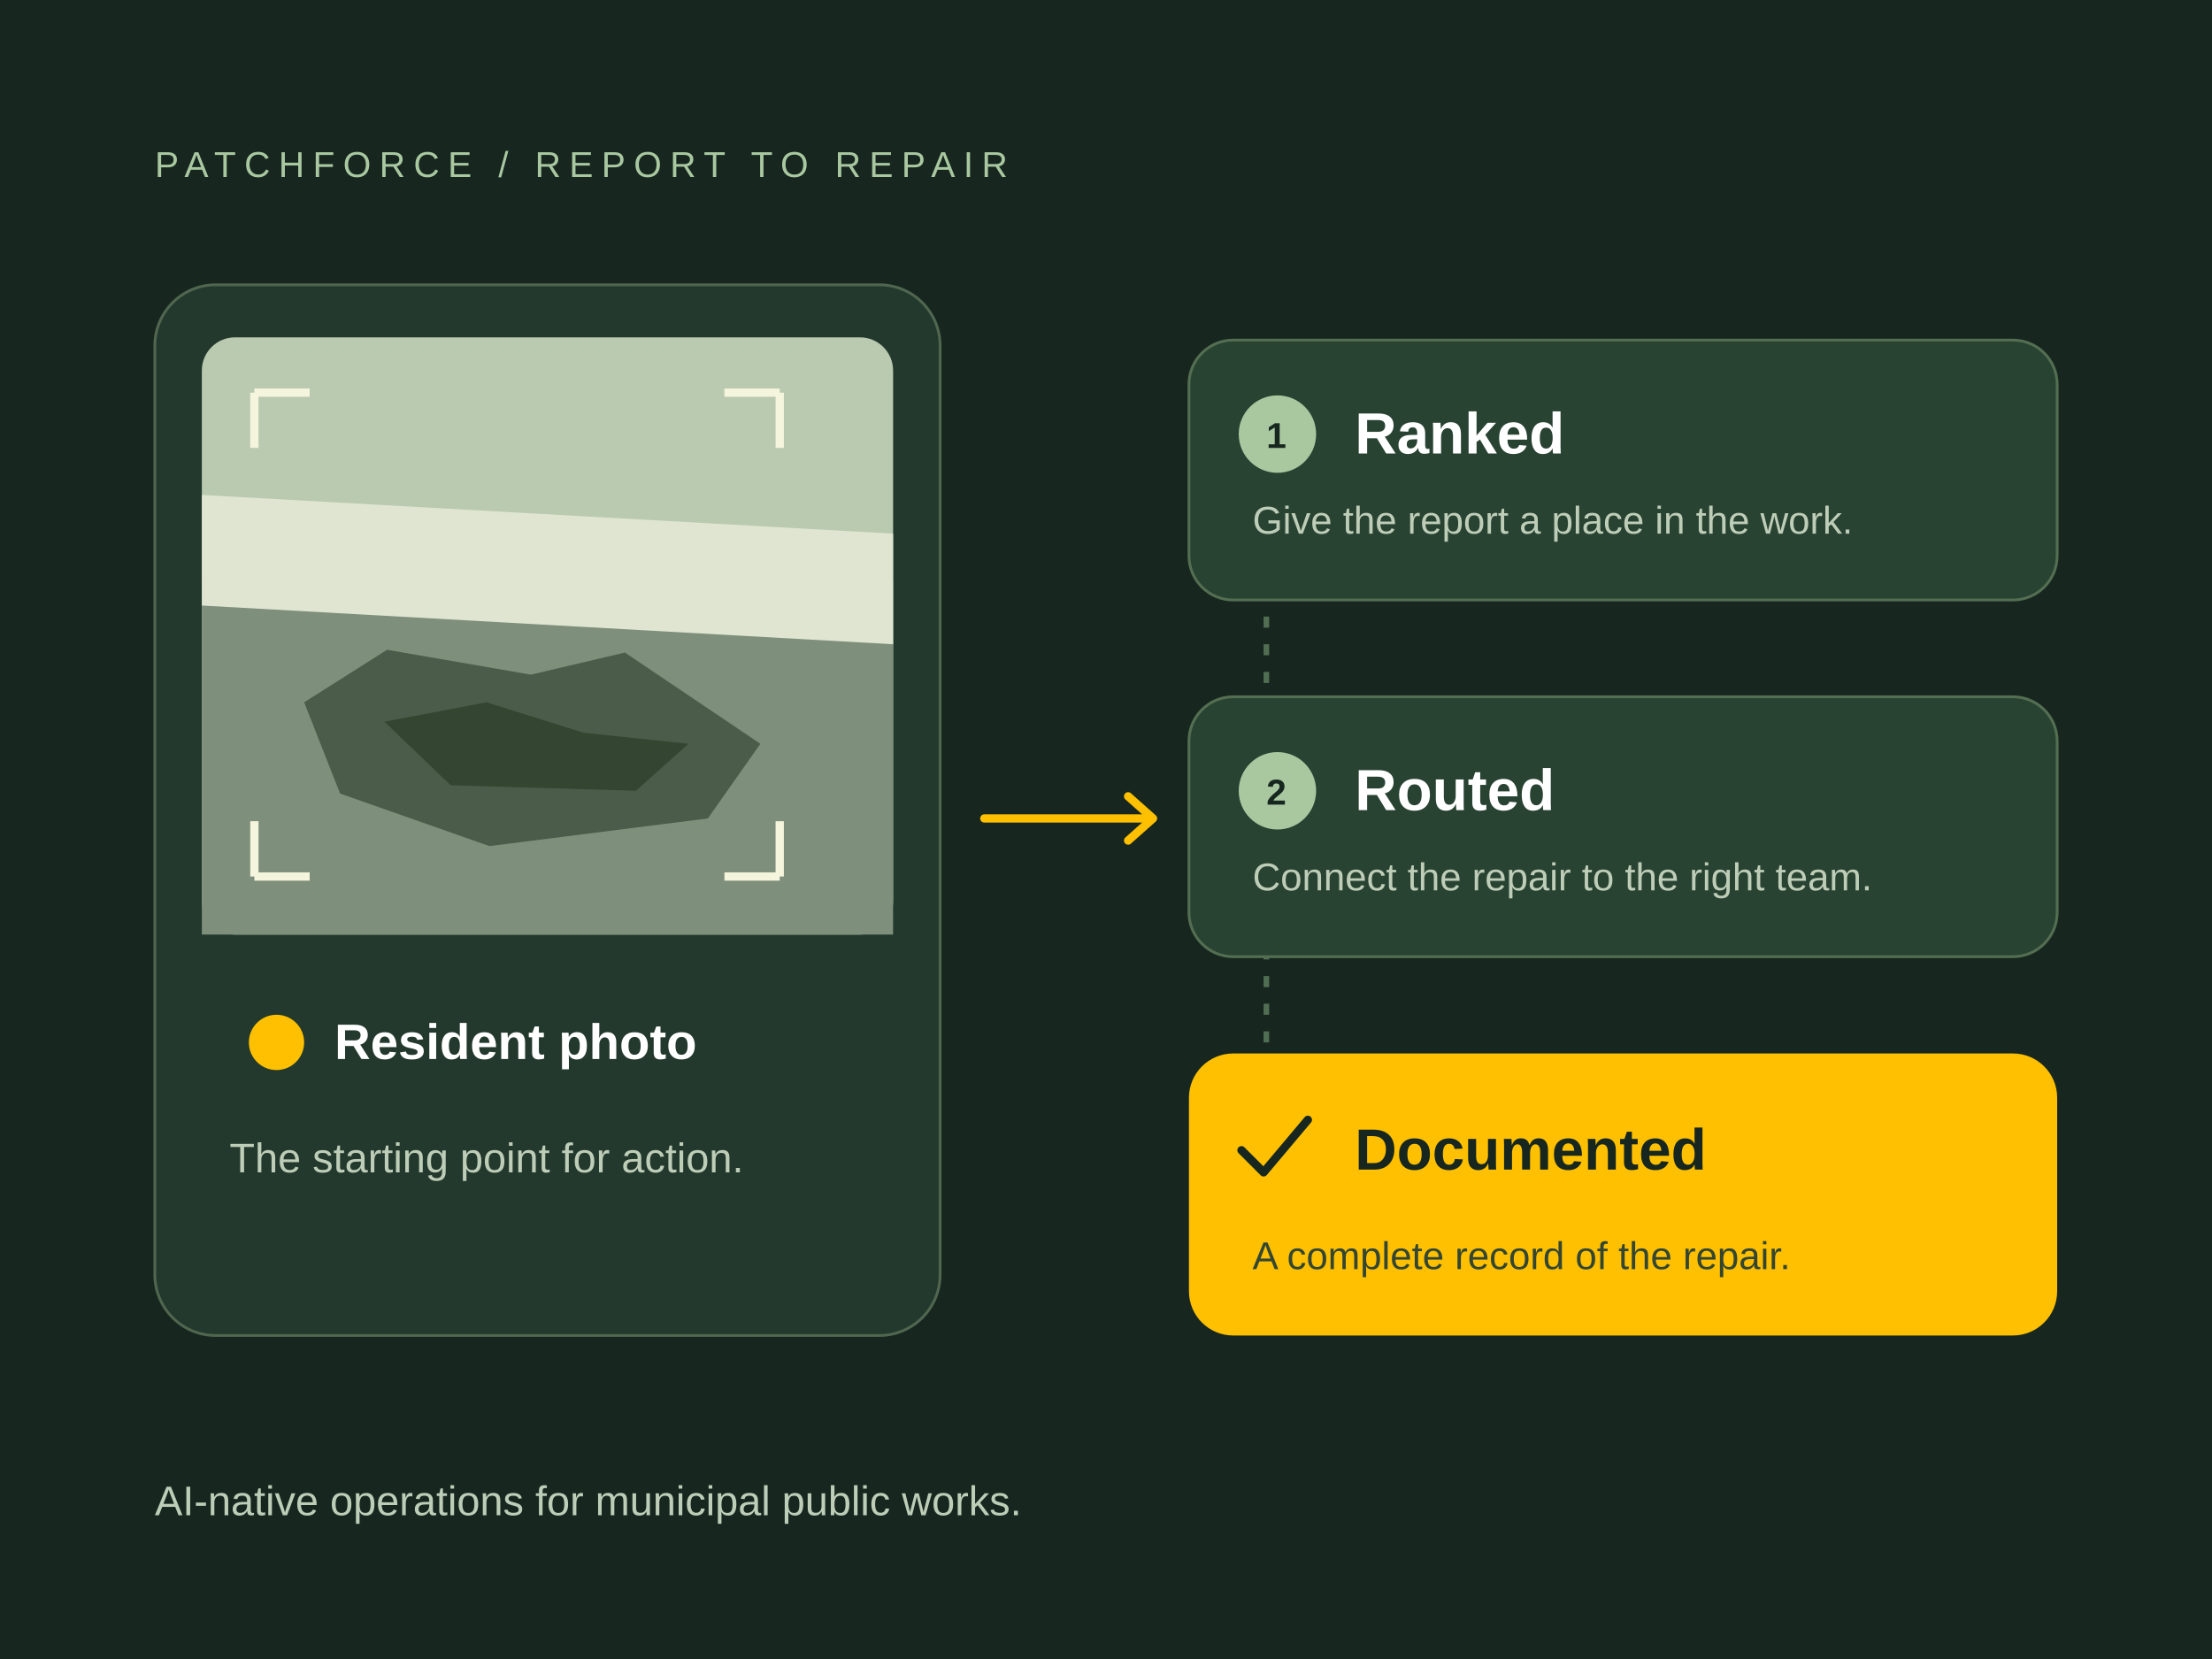
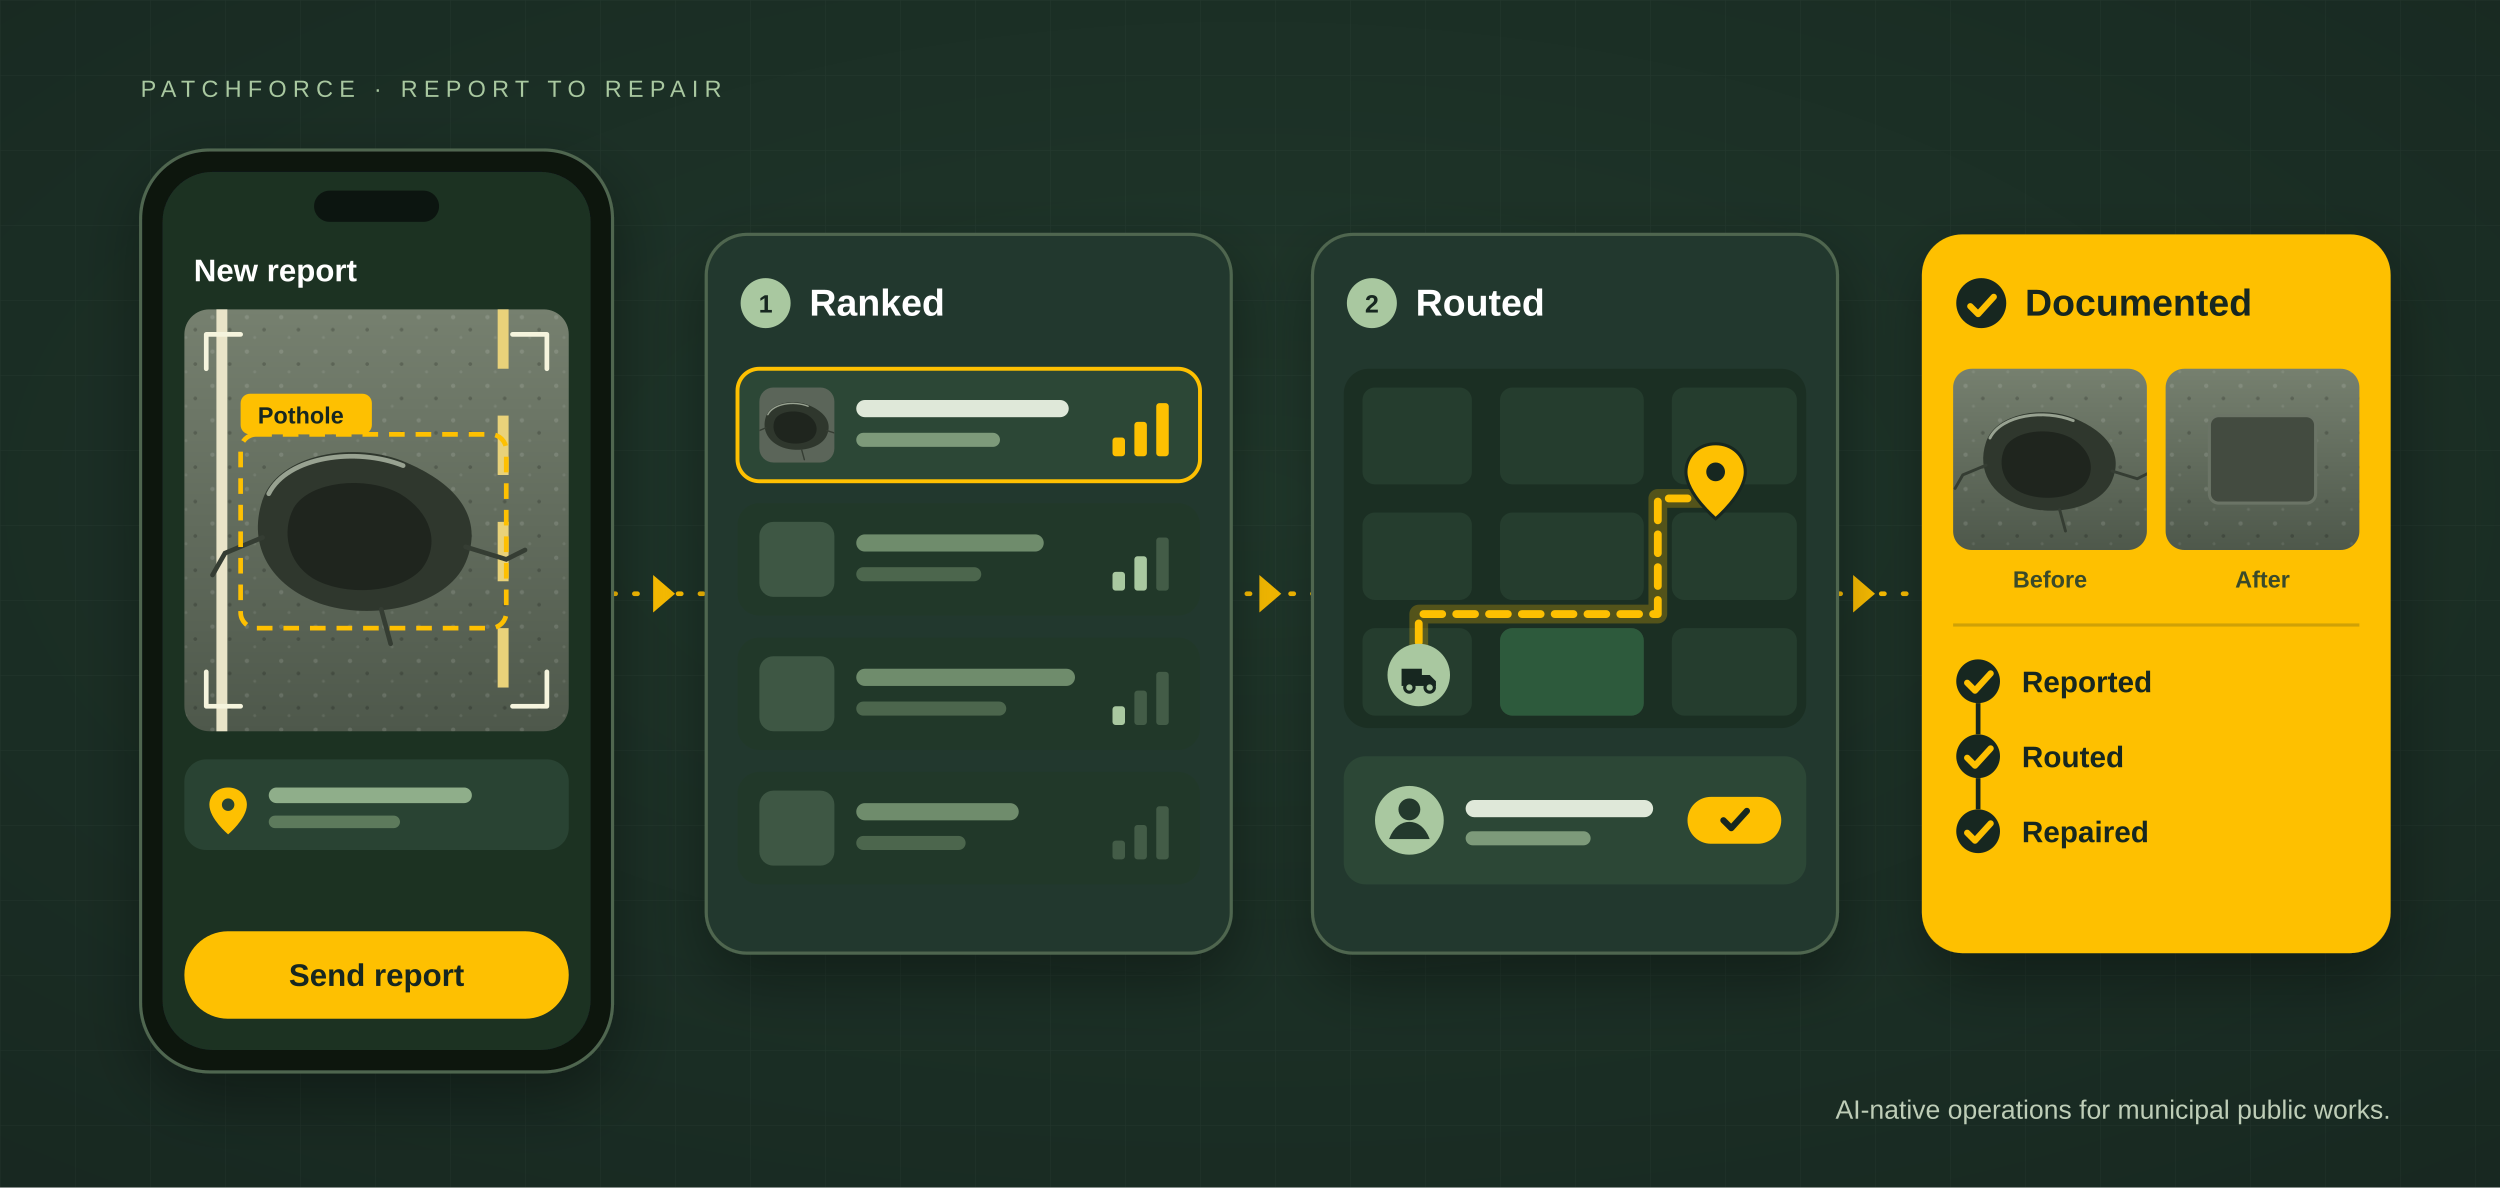
- <svg xmlns="http://www.w3.org/2000/svg" viewBox="0 0 800 600" fill="none">
-   <rect width="800" height="600" fill="#172720" />
-   <g font-family="Arial, sans-serif">
-     <text x="56" y="64" fill="#a9c8a0" font-size="13" letter-spacing="3">PATCHFORCE / REPORT TO REPAIR</text>
-     <rect x="56" y="103" width="284" height="380" rx="22" fill="#23392d" stroke="#50664f" />
-     <rect x="73" y="122" width="250" height="216" rx="12" fill="#bacab0" />
-     <path d="M73 210h250v128H73z" fill="#7e8f7b" />
-     <path d="m73 179 250 14v40L73 219z" fill="#e0e5d2" />
-     <path d="m110 254 30-19 52 9 34-8 49 33-19 27-79 10-54-19z" fill="#4b5d4a" />
-     <path d="m139 261 37-7 35 11 38 4-19 17-67-2z" fill="#344631" />
-     <path d="M92 142h20m-20 0v20m190-20h-20m20 0v20M92 317h20m-20 0v-20m190 20h-20m20 0v-20" stroke="#f5f4dd" stroke-width="3" />
-     <circle cx="100" cy="377" r="10" fill="#fec001" />
-     <text x="121" y="383" fill="#fff" font-size="18" font-weight="bold">Resident photo</text>
-     <text x="83" y="424" fill="#becdb7" font-size="15">The starting point for action.</text>
-     <path d="M356 296h61m-9-8 9 8-9 8" stroke="#fec001" stroke-width="3" stroke-linecap="round" stroke-linejoin="round" />
-     <path d="M458 193v247" stroke="#526e52" stroke-width="2" stroke-dasharray="4 6" />
-     <g>
-       <rect x="430" y="123" width="314" height="94" rx="16" fill="#294333" stroke="#536e51" />
-       <circle cx="462" cy="157" r="14" fill="#a9c8a0" />
-       <text x="458" y="162" fill="#172720" font-size="13" font-weight="bold">1</text>
-       <text x="490" y="164" fill="#fff" font-size="21" font-weight="bold">Ranked</text>
-       <text x="453" y="193" fill="#becdb7" font-size="14">Give the report a place in the work.</text>
-       <rect x="430" y="252" width="314" height="94" rx="16" fill="#294333" stroke="#536e51" />
-       <circle cx="462" cy="286" r="14" fill="#a9c8a0" />
-       <text x="458" y="291" fill="#172720" font-size="13" font-weight="bold">2</text>
-       <text x="490" y="293" fill="#fff" font-size="21" font-weight="bold">Routed</text>
-       <text x="453" y="322" fill="#becdb7" font-size="14">Connect the repair to the right team.</text>
-       <rect x="430" y="381" width="314" height="102" rx="16" fill="#fec001" />
-       <path d="m449 416 8 8 16-19" stroke="#172720" stroke-width="3" stroke-linecap="round" stroke-linejoin="round" />
-       <text x="490" y="423" fill="#172720" font-size="21" font-weight="bold">Documented</text>
-       <text x="453" y="459" fill="#344631" font-size="14">A complete record of the repair.</text>
-     </g>
-     <text x="56" y="548" fill="#becdb7" font-size="15">AI-native operations for municipal public works.</text>
-   </g>
+ <svg xmlns="http://www.w3.org/2000/svg" width="1600" height="760" viewBox="0 0 1600 760" font-family="Arial, Helvetica, sans-serif">
+   <defs>
+     <radialGradient id="bg" cx=".5" cy=".42" r=".8">
+       <stop stop-color="#20382b" />
+       <stop offset="1" stop-color="#172720" />
+     </radialGradient>
+     <pattern id="grid" width="48" height="48" patternUnits="userSpaceOnUse">
+       <path d="M48 0H0V48" fill="none" stroke="#fff" stroke-opacity=".035" />
+     </pattern>
+     <linearGradient id="asphalt" x2="0" y2="1">
+       <stop stop-color="#76806f" />
+       <stop offset="1" stop-color="#4e584b" />
+     </linearGradient>
+     <pattern id="grain" width="22" height="22" patternUnits="userSpaceOnUse">
+       <circle cx="4" cy="5" r="1.4" fill="#fff" fill-opacity=".12" />
+       <circle cx="15" cy="13" r="1.2" fill="#000" fill-opacity=".18" />
+       <circle cx="9" cy="18" r="1" fill="#fff" fill-opacity=".08" />
+     </pattern>
+     <filter id="shadow" x="-20%" y="-20%" width="140%" height="150%">
+       <feDropShadow dy="16" stdDeviation="20" flood-color="#000" flood-opacity=".35" />
+     </filter>
+     <g id="pothole">
+       <path d="M-66-18C-56-48-6-56 26-42 59-28 76-6 64 22 52 50 4 60-30 48-60 37-76 12-66-18Z" fill="#2f372d" />
+       <path d="M-46-13C-36-30 0-34 22-22 42-10 48 10 36 26 22 42-14 44-34 32-50 22-54 2-46-13Z" fill="#1f251e" />
+       <path d="M-62-22C-50-46-6-52 24-40" fill="none" stroke="#98a291" stroke-width="3" stroke-linecap="round" />
+       <path d="M64 12l26 8 12-6M-66 6l-24 10-8 14M10 52l6 22" fill="none" stroke="#353d33" stroke-width="3" stroke-linecap="round" />
+     </g>
+     <g id="check" fill="none" stroke-width="4" stroke-linecap="round" stroke-linejoin="round">
+       <path d="M-7 0l5 5 10-11" />
+     </g>
+   </defs>
+   <rect width="1600" height="760" fill="url(#bg)" />
+   <rect width="1600" height="760" fill="url(#grid)" />
+   <text x="90" y="62" fill="#a9c8a0" font-size="15" letter-spacing="4">PATCHFORCE · REPORT TO REPAIR</text>
+   <path d="M392 380H1230" stroke="#fec001" stroke-width="3" stroke-dasharray="2 12" stroke-linecap="round" />
+   <g fill="#fec001">
+     <path d="M418 368l14 12-14 12z" />
+     <path d="M806 368l14 12-14 12z" />
+     <path d="M1186 368l14 12-14 12z" />
+   </g>
+   <g filter="url(#shadow)">
+     <rect x="90" y="96" width="302" height="590" rx="44" fill="#0c1510" stroke="#50664f" stroke-width="2" />
+     <rect x="104" y="110" width="274" height="562" rx="32" fill="#1d3024" />
+   </g>
+   <rect x="201" y="122" width="80" height="20" rx="10" fill="#0c1510" />
+   <text x="124" y="180" fill="#fff" font-size="20" font-weight="700">New report</text>
+   <clipPath id="cam">
+     <rect x="118" y="198" width="246" height="270" rx="16" />
+   </clipPath>
+   <g clip-path="url(#cam)">
+     <rect x="118" y="198" width="246" height="270" fill="url(#asphalt)" />
+     <rect x="118" y="198" width="246" height="270" fill="url(#grain)" />
+     <path d="M142 198V468" stroke="#e9e4c8" stroke-width="7" />
+     <path d="M322 198V468" stroke="#e9d27a" stroke-width="7" stroke-dasharray="38 30" />
+     <use href="#pothole" transform="translate(234 338)" />
+   </g>
+   <rect x="154" y="278" width="170" height="124" rx="10" fill="none" stroke="#fec001" stroke-width="3" stroke-dasharray="10 7" />
+   <rect x="154" y="252" width="84" height="26" rx="6" fill="#fec001" />
+   <text x="165" y="271" fill="#172720" font-size="15" font-weight="700">Pothole</text>
+   <path d="M132 214h22m-22 0v22M350 214h-22m22 0v22M132 452h22m-22 0v-22M350 452h-22m22 0v-22" stroke="#f5f4dd" stroke-width="3" stroke-linecap="round" />
+   <rect x="118" y="486" width="246" height="58" rx="14" fill="#294333" />
+   <path d="M146 504c-7 0-12 5-12 11 0 9 12 19 12 19s12-10 12-19c0-6-5-11-12-11z" fill="#fec001" />
+   <circle cx="146" cy="515" r="4" fill="#294333" />
+   <rect x="172" y="504" width="130" height="10" rx="5" fill="#8fae8a" />
+   <rect x="172" y="522" width="84" height="8" rx="4" fill="#5d7a5c" />
+   <rect x="118" y="596" width="246" height="56" rx="28" fill="#fec001" />
+   <text x="241" y="631" text-anchor="middle" fill="#172720" font-size="20" font-weight="700">Send report</text>
+   <g filter="url(#shadow)">
+     <rect x="452" y="150" width="336" height="460" rx="26" fill="#23392d" stroke="#50664f" stroke-width="2" />
+   </g>
+   <circle cx="490" cy="194" r="16" fill="#a9c8a0" />
+   <text x="490" y="200" text-anchor="middle" fill="#172720" font-size="16" font-weight="700">1</text>
+   <text x="518" y="202" fill="#fff" font-size="24" font-weight="700">Ranked</text>
+   <g>
+     <rect x="472" y="236" width="296" height="72" rx="14" fill="#2c4736" stroke="#fec001" stroke-width="2.5" />
+     <clipPath id="t1">
+       <rect x="486" y="248" width="48" height="48" rx="9" />
+     </clipPath>
+     <g clip-path="url(#t1)">
+       <rect x="486" y="248" width="48" height="48" fill="#5b6559" />
+       <use href="#pothole" transform="translate(510 272) scale(.3)" />
+     </g>
+     <rect x="548" y="256" width="136" height="11" rx="5.5" fill="#dfe8d9" />
+     <rect x="548" y="277" width="92" height="9" rx="4.5" fill="#7d9a7a" />
+     <g fill="#fec001">
+       <rect x="712" y="280" width="8" height="12" rx="2" />
+       <rect x="726" y="270" width="8" height="22" rx="2" />
+       <rect x="740" y="258" width="8" height="34" rx="2" />
+     </g>
+   </g>
+   <g fill="#213829">
+     <rect x="472" y="322" width="296" height="72" rx="14" />
+     <rect x="472" y="408" width="296" height="72" rx="14" />
+     <rect x="472" y="494" width="296" height="72" rx="14" />
+   </g>
+   <g fill="#3e5744">
+     <rect x="486" y="334" width="48" height="48" rx="9" />
+     <rect x="486" y="420" width="48" height="48" rx="9" />
+     <rect x="486" y="506" width="48" height="48" rx="9" />
+   </g>
+   <g fill="#6f8c6c">
+     <rect x="548" y="342" width="120" height="11" rx="5.5" />
+     <rect x="548" y="428" width="140" height="11" rx="5.5" />
+     <rect x="548" y="514" width="104" height="11" rx="5.5" />
+   </g>
+   <g fill="#4c664d">
+     <rect x="548" y="363" width="80" height="9" rx="4.5" />
+     <rect x="548" y="449" width="96" height="9" rx="4.5" />
+     <rect x="548" y="535" width="70" height="9" rx="4.5" />
+   </g>
+   <g fill="#a9c8a0">
+     <rect x="712" y="366" width="8" height="12" rx="2" />
+     <rect x="726" y="356" width="8" height="22" rx="2" />
+     <rect x="740" y="344" width="8" height="34" rx="2" fill-opacity=".25" />
+     <rect x="712" y="452" width="8" height="12" rx="2" />
+     <rect x="726" y="442" width="8" height="22" rx="2" fill-opacity=".25" />
+     <rect x="740" y="430" width="8" height="34" rx="2" fill-opacity=".25" />
+     <rect x="712" y="538" width="8" height="12" rx="2" fill-opacity=".25" />
+     <rect x="726" y="528" width="8" height="22" rx="2" fill-opacity=".25" />
+     <rect x="740" y="516" width="8" height="34" rx="2" fill-opacity=".25" />
+   </g>
+   <g filter="url(#shadow)">
+     <rect x="840" y="150" width="336" height="460" rx="26" fill="#23392d" stroke="#50664f" stroke-width="2" />
+   </g>
+   <circle cx="878" cy="194" r="16" fill="#a9c8a0" />
+   <text x="878" y="200" text-anchor="middle" fill="#172720" font-size="16" font-weight="700">2</text>
+   <text x="906" y="202" fill="#fff" font-size="24" font-weight="700">Routed</text>
+   <clipPath id="map">
+     <rect x="860" y="236" width="296" height="230" rx="16" />
+   </clipPath>
+   <g clip-path="url(#map)">
+     <rect x="860" y="236" width="296" height="230" fill="#1b2f23" />
+     <g fill="#253d2e">
+       <rect x="872" y="248" width="70" height="62" rx="8" />
+       <rect x="960" y="248" width="92" height="62" rx="8" />
+       <rect x="1070" y="248" width="80" height="62" rx="8" />
+       <rect x="872" y="328" width="70" height="56" rx="8" />
+       <rect x="960" y="328" width="92" height="56" rx="8" />
+       <rect x="1070" y="328" width="80" height="56" rx="8" />
+       <rect x="872" y="402" width="70" height="56" rx="8" />
+       <rect x="960" y="402" width="92" height="56" rx="8" />
+       <rect x="1070" y="402" width="80" height="56" rx="8" />
+     </g>
+     <rect x="960" y="402" width="92" height="56" rx="8" fill="#2d5a3c" />
+     <path d="M908 432V393H1061V319H1098" fill="none" stroke="#fec001" stroke-width="12" stroke-opacity=".25" stroke-linecap="round" stroke-linejoin="round" />
+     <path d="M908 432V393H1061V319H1098" fill="none" stroke="#fec001" stroke-width="5" stroke-linecap="round" stroke-linejoin="round" stroke-dasharray="12 9" />
+   </g>
+   <g transform="translate(908 432)">
+     <circle r="20" fill="#a9c8a0" />
+     <path d="M-11-4h13v11h-13zM2 0h5l4 4v3H2z" fill="#172720" />
+     <circle cx="-6" cy="8" r="3" fill="#a9c8a0" stroke="#172720" stroke-width="2" />
+     <circle cx="7" cy="8" r="3" fill="#a9c8a0" stroke="#172720" stroke-width="2" />
+   </g>
+   <path d="M1098 284c-11 0-19 8-19 18 0 14 19 30 19 30s19-16 19-30c0-10-8-18-19-18z" fill="#fec001" stroke="#172720" stroke-width="2" />
+   <circle cx="1098" cy="302" r="6" fill="#172720" />
+   <rect x="860" y="484" width="296" height="82" rx="14" fill="#2c4736" />
+   <circle cx="902" cy="525" r="22" fill="#a9c8a0" />
+   <circle cx="902" cy="518" r="7" fill="#23392d" />
+   <path d="M889 537c3-8 8-11 13-11s10 3 13 11" fill="#23392d" />
+   <rect x="938" y="512" width="120" height="11" rx="5.5" fill="#dfe8d9" />
+   <rect x="938" y="532" width="80" height="9" rx="4.5" fill="#7d9a7a" />
+   <rect x="1080" y="510" width="60" height="30" rx="15" fill="#fec001" />
+   <g transform="translate(1110 525)" stroke="#172720">
+     <use href="#check" />
+   </g>
+   <g filter="url(#shadow)">
+     <rect x="1230" y="150" width="300" height="460" rx="26" fill="#fec001" />
+   </g>
+   <circle cx="1268" cy="194" r="16" fill="#172720" />
+   <g transform="translate(1268 196)" stroke="#fec001">
+     <use href="#check" />
+   </g>
+   <text x="1296" y="202" fill="#172720" font-size="24" font-weight="700">Documented</text>
+   <clipPath id="before">
+     <rect x="1250" y="236" width="124" height="116" rx="12" />
+   </clipPath>
+   <clipPath id="after">
+     <rect x="1386" y="236" width="124" height="116" rx="12" />
+   </clipPath>
+   <g clip-path="url(#before)">
+     <rect x="1250" y="236" width="124" height="116" fill="url(#asphalt)" />
+     <rect x="1250" y="236" width="124" height="116" fill="url(#grain)" />
+     <use href="#pothole" transform="translate(1312 294) scale(.62)" />
+   </g>
+   <g clip-path="url(#after)">
+     <rect x="1386" y="236" width="124" height="116" fill="url(#asphalt)" />
+     <rect x="1386" y="236" width="124" height="116" fill="url(#grain)" />
+     <rect x="1414" y="266" width="68" height="56" rx="6" fill="#434b40" stroke="#6b7466" stroke-width="2" />
+   </g>
+   <g fill="#3a4a2a" font-size="15" font-weight="700" text-anchor="middle">
+     <text x="1312" y="376">Before</text>
+     <text x="1448" y="376">After</text>
+   </g>
+   <path d="M1250 400H1510" stroke="#172720" stroke-opacity=".2" stroke-width="2" />
+   <g font-size="19" font-weight="700" fill="#172720">
+     <circle cx="1266" cy="436" r="14" fill="#172720" />
+     <g transform="translate(1266 437)" stroke="#fec001">
+       <use href="#check" />
+     </g>
+     <text x="1294" y="443">Reported</text>
+     <circle cx="1266" cy="484" r="14" fill="#172720" />
+     <g transform="translate(1266 485)" stroke="#fec001">
+       <use href="#check" />
+     </g>
+     <text x="1294" y="491">Routed</text>
+     <circle cx="1266" cy="532" r="14" fill="#172720" />
+     <g transform="translate(1266 533)" stroke="#fec001">
+       <use href="#check" />
+     </g>
+     <text x="1294" y="539">Repaired</text>
+   </g>
+   <path d="M1266 450V470M1266 498V518" stroke="#172720" stroke-width="3" />
+   <text x="1530" y="716" text-anchor="end" fill="#becdb7" font-size="17">AI-native operations for municipal public works.</text>
</svg>
